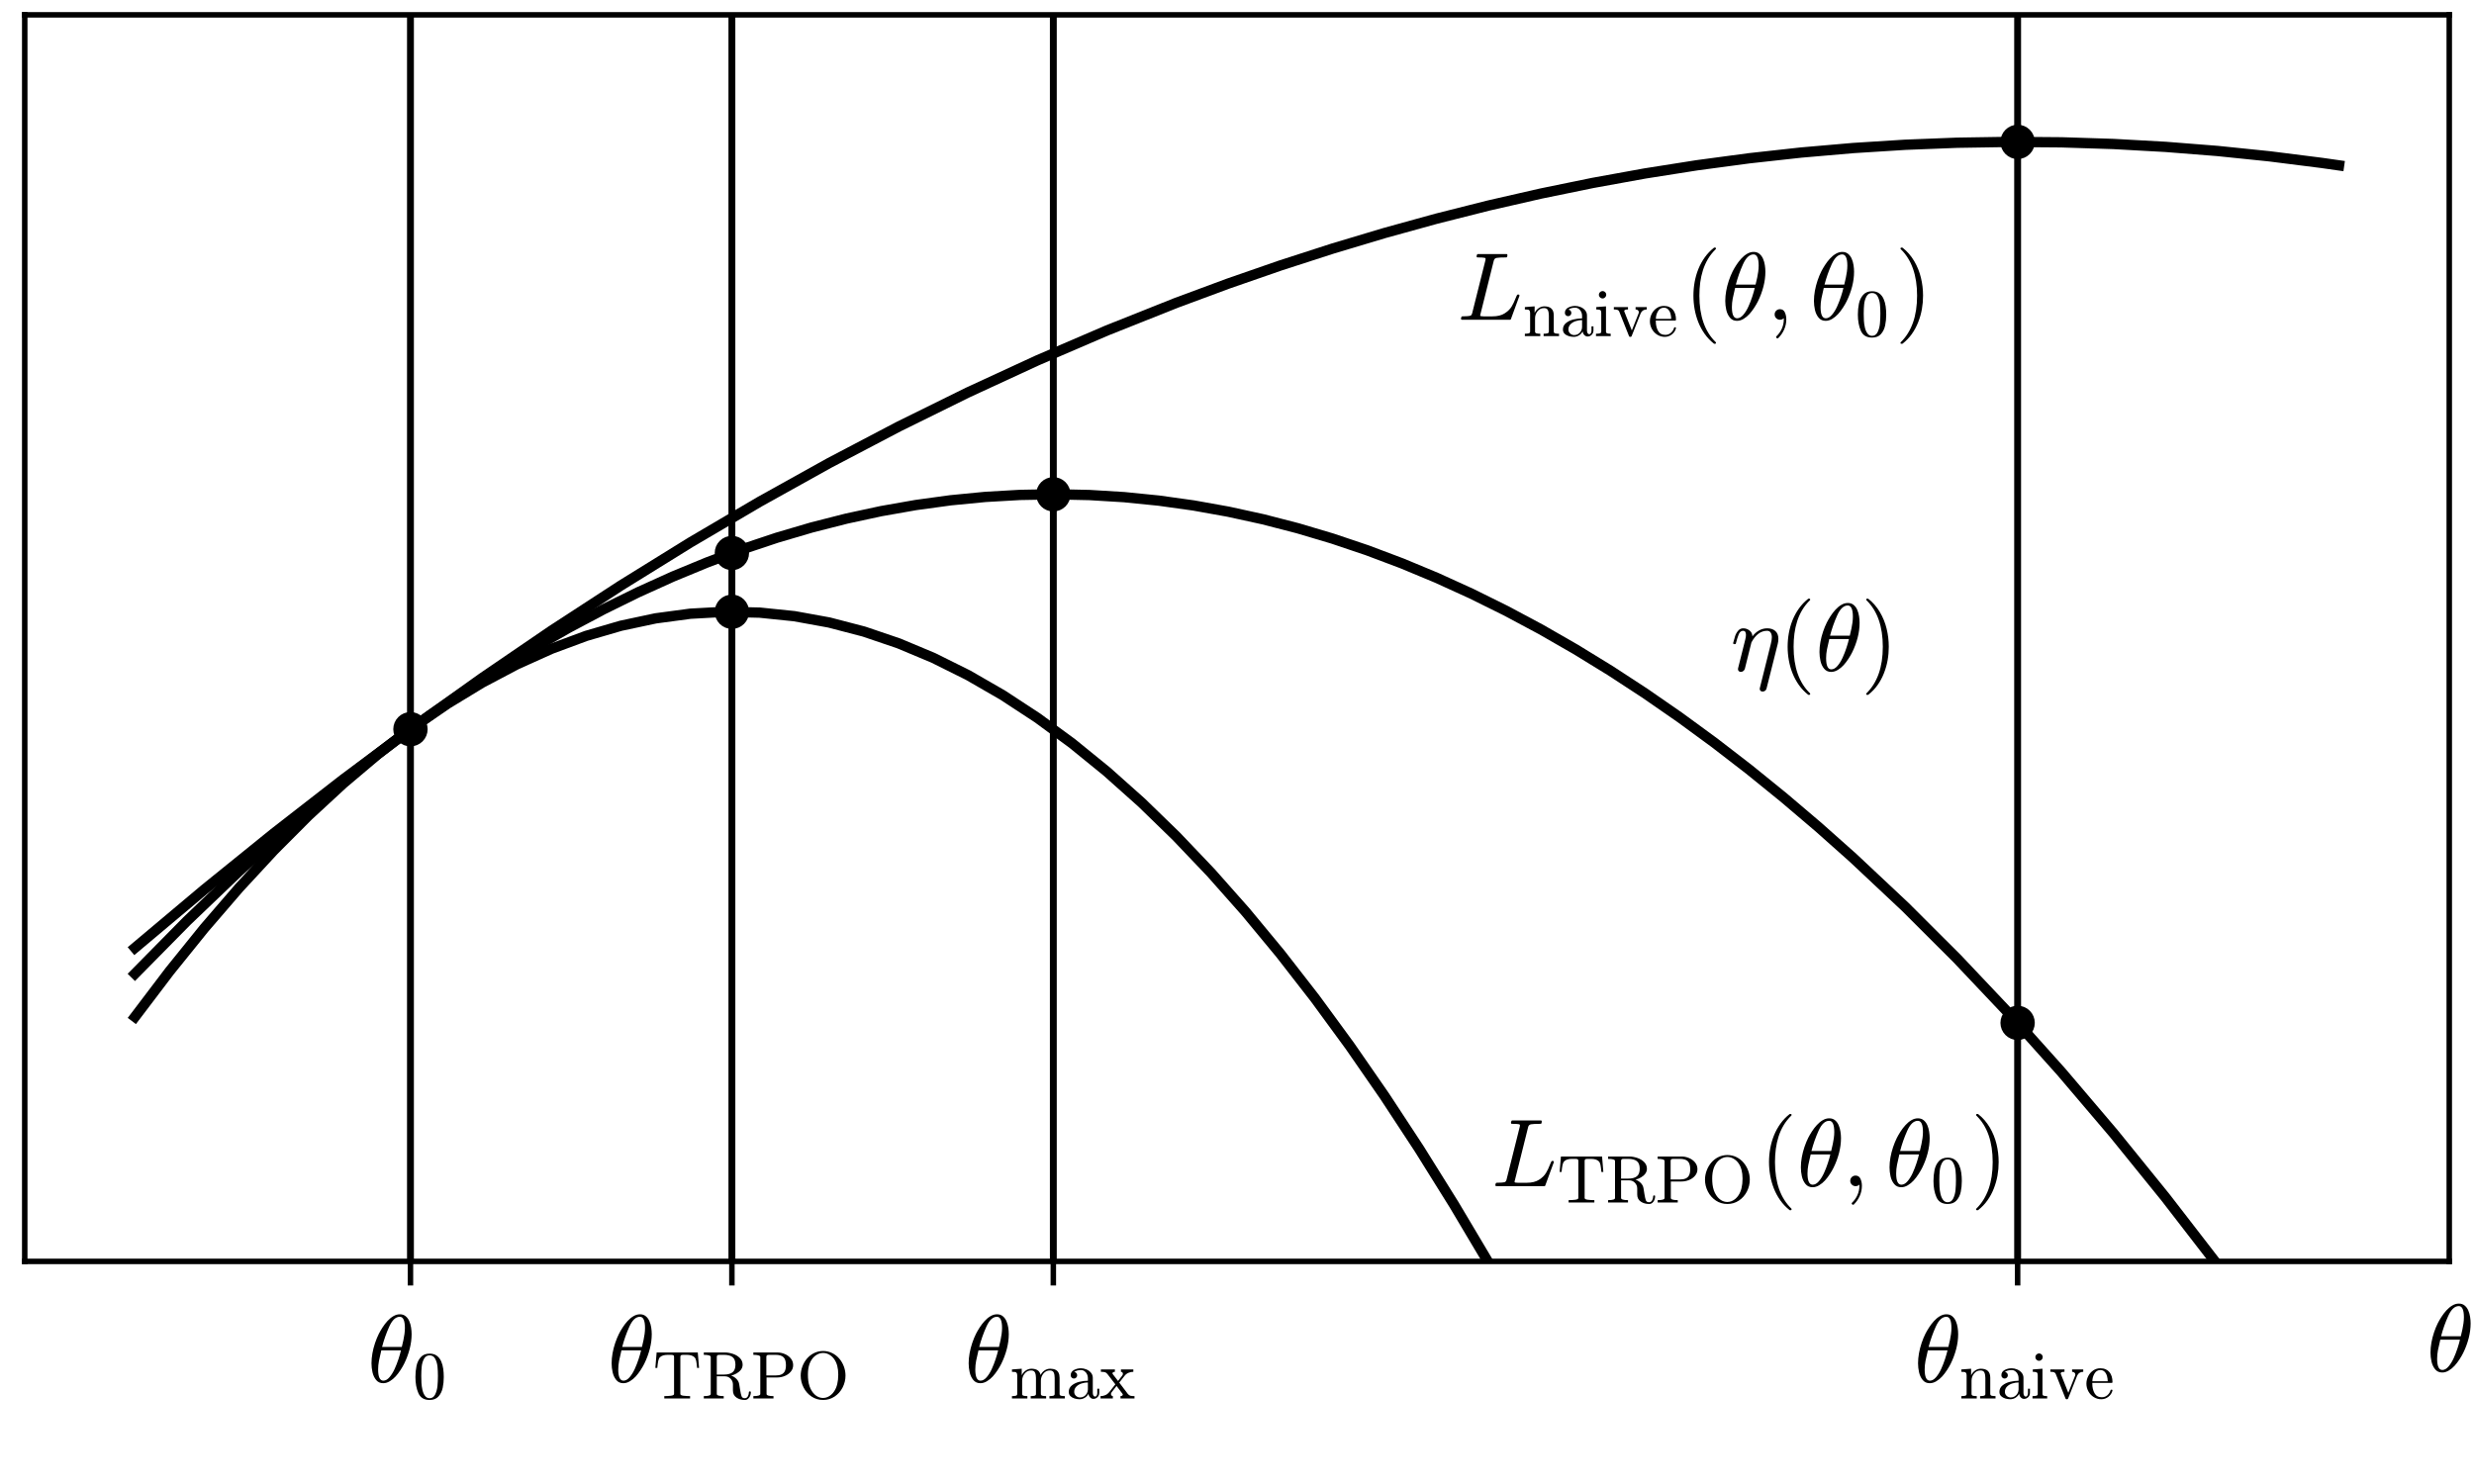
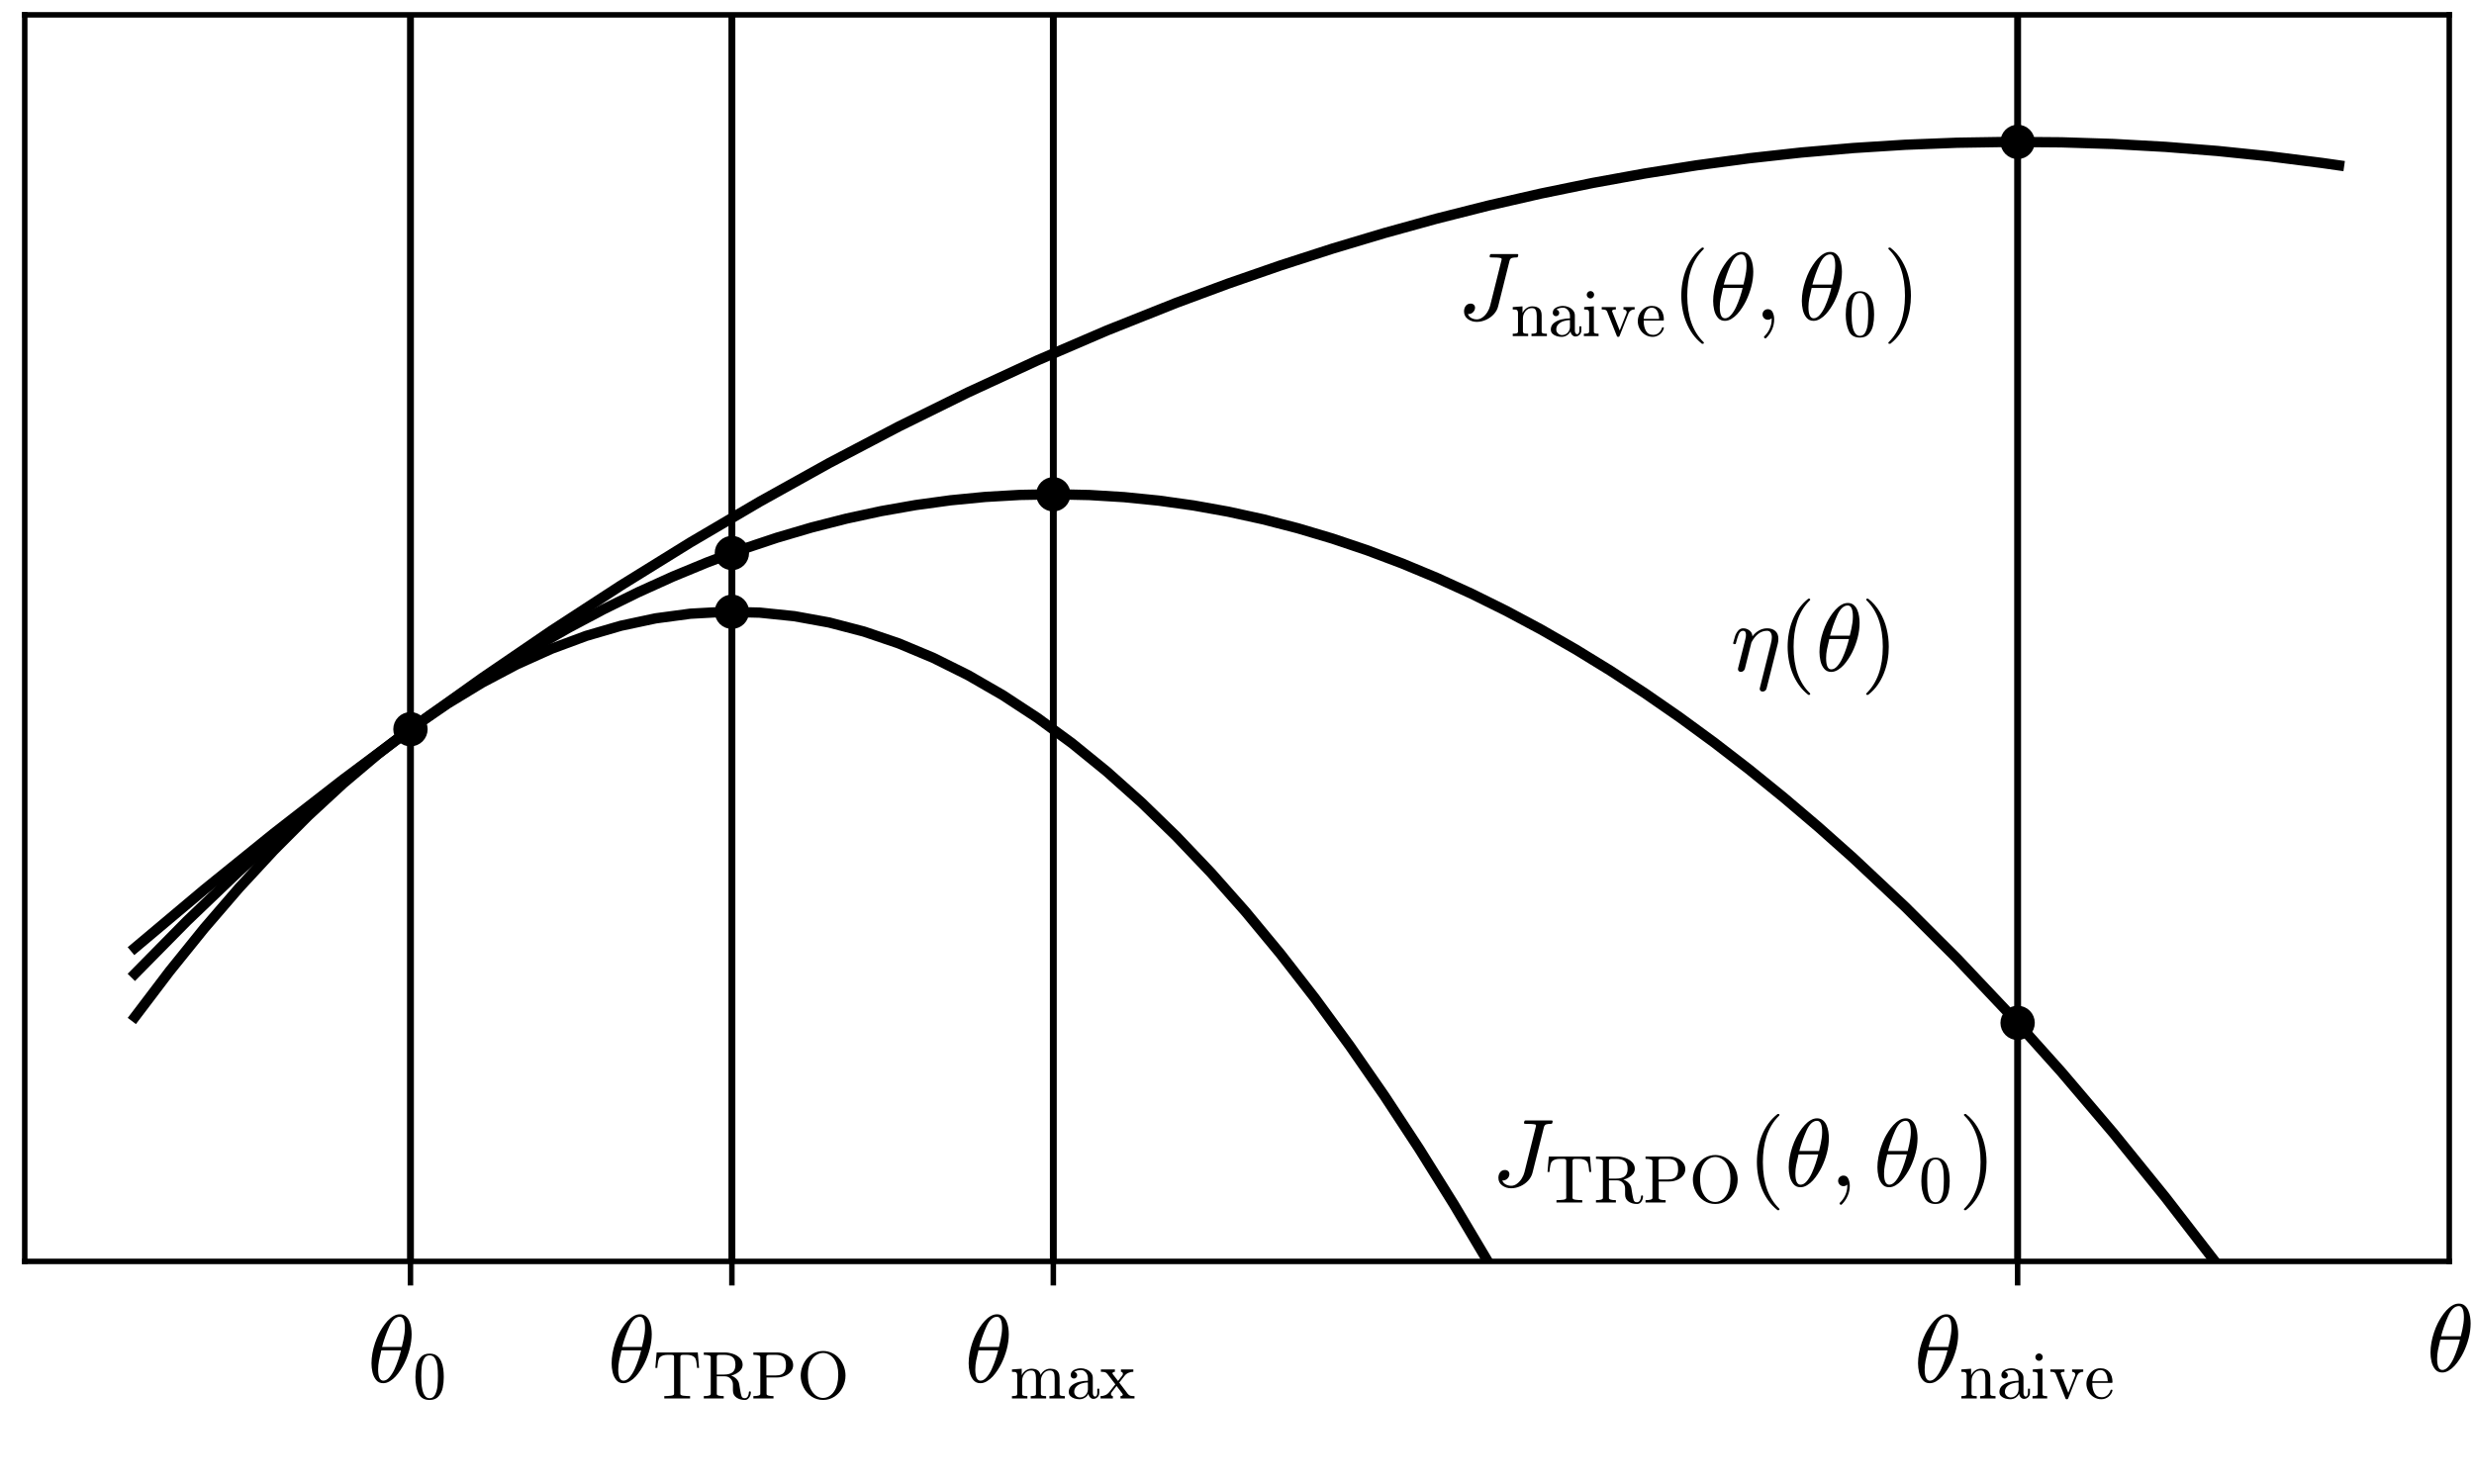
<svg xmlns="http://www.w3.org/2000/svg" xmlns:xlink="http://www.w3.org/1999/xlink" width="360pt" height="216pt" viewBox="0 0 360 216" version="1.1">
  <defs>
    <style type="text/css">*{stroke-linejoin: round; stroke-linecap: butt}</style>
  </defs>
  <g id="figure_1">
    <g id="patch_1">
      <path d="M 0 216  L 360 216  L 360 0  L 0 0  z " style="fill: #ffffff" />
    </g>
    <g id="axes_1">
      <g id="patch_2">
        <path d="M 3.6 183.6  L 356.4 183.6  L 356.4 2.16  L 3.6 2.16  z " style="fill: #ffffff" />
      </g>
      <g id="matplotlib.axis_1">
        <g id="xtick_1">
          <g id="line2d_1">
            <defs>
-               <path id="ma95a6d0747" d="M 0 0  L 0 3.5  " style="stroke: #000000; stroke-width: 0.8" />
+               <path id="m64b7ec91d0" d="M 0 0  L 0 3.5  " style="stroke: #000000; stroke-width: 0.8" />
            </defs>
            <g>
-               <use xlink:href="#ma95a6d0747" x="59.727" y="183.6" style="stroke: #000000; stroke-width: 0.8" />
+               <use xlink:href="#m64b7ec91d0" x="59.727" y="183.6" style="stroke: #000000; stroke-width: 0.8" />
            </g>
          </g>
          <g id="text_1">
            <g transform="translate(53.49727 201.2378) scale(0.14 -0.14)">
              <defs>
                <path id="Cmmi10-b5" d="M 1031 -72  Q 741 -72 566 140  Q 391 353 323 653  Q 256 953 256 1247  L 256 1253  Q 256 1572 317 1915  Q 378 2259 493 2601  Q 609 2944 744 3213  Q 838 3400 986 3631  Q 1134 3863 1317 4064  Q 1500 4266 1711 4389  Q 1922 4513 2138 4513  L 2144 4513  Q 2375 4513 2529 4384  Q 2684 4256 2770 4056  Q 2856 3856 2890 3628  Q 2925 3400 2925 3194  Q 2925 2709 2794 2204  Q 2663 1700 2431 1228  Q 2344 1050 2189 809  Q 2034 569 1861 378  Q 1688 188 1472 58  Q 1256 -72 1038 -72  L 1031 -72  z M 1044 97  Q 1256 97 1451 323  Q 1647 550 1794 873  Q 1941 1197 2052 1536  Q 2163 1875 2216 2113  L 909 2113  Q 809 1709 753 1417  Q 697 1125 697 844  Q 697 97 1044 97  z M 959 2338  L 2272 2338  Q 2341 2619 2381 2808  Q 2422 2997 2450 3206  Q 2478 3416 2478 3597  Q 2478 4347 2138 4347  Q 1731 4347 1436 3692  Q 1141 3038 959 2338  z " transform="scale(0.015625)" />
                <path id="Cmr10-30" d="M 1600 -141  Q 816 -141 533 504  Q 250 1150 250 2041  Q 250 2597 351 3087  Q 453 3578 754 3920  Q 1056 4263 1600 4263  Q 2022 4263 2290 4056  Q 2559 3850 2700 3523  Q 2841 3197 2892 2823  Q 2944 2450 2944 2041  Q 2944 1491 2842 1011  Q 2741 531 2444 195  Q 2147 -141 1600 -141  z M 1600 25  Q 1956 25 2131 390  Q 2306 756 2347 1200  Q 2388 1644 2388 2144  Q 2388 2625 2347 3031  Q 2306 3438 2132 3767  Q 1959 4097 1600 4097  Q 1238 4097 1063 3765  Q 888 3434 847 3029  Q 806 2625 806 2144  Q 806 1788 823 1472  Q 841 1156 916 820  Q 991 484 1158 254  Q 1325 25 1600 25  z " transform="scale(0.015625)" />
              </defs>
              <use xlink:href="#Cmmi10-b5" transform="translate(0 0.484375)" />
              <use xlink:href="#Cmr10-30" transform="translate(46.92383 -16.52188) scale(0.7)" />
            </g>
          </g>
        </g>
        <g id="xtick_2">
          <g id="line2d_2">
            <g>
-               <use xlink:href="#ma95a6d0747" x="153.273" y="183.6" style="stroke: #000000; stroke-width: 0.8" />
+               <use xlink:href="#m64b7ec91d0" x="153.273" y="183.6" style="stroke: #000000; stroke-width: 0.8" />
            </g>
          </g>
          <g id="text_2">
            <g transform="translate(140.3927 201.2378) scale(0.14 -0.14)">
              <defs>
                <path id="Cmr10-6d" d="M 191 0  L 191 225  Q 409 225 550 259  Q 691 294 691 428  L 691 2175  Q 691 2347 639 2423  Q 588 2500 491 2517  Q 394 2534 191 2534  L 191 2759  L 1119 2828  L 1119 2203  Q 1247 2478 1498 2653  Q 1750 2828 2047 2828  Q 2784 2828 2913 2228  Q 3041 2497 3287 2662  Q 3534 2828 3828 2828  Q 4119 2828 4317 2734  Q 4516 2641 4616 2448  Q 4716 2256 4716 1966  L 4716 428  Q 4716 294 4858 259  Q 5000 225 5216 225  L 5216 0  L 3750 0  L 3750 225  Q 3969 225 4109 259  Q 4250 294 4250 428  L 4250 1947  Q 4250 2269 4159 2466  Q 4069 2663 3788 2663  Q 3419 2663 3178 2366  Q 2938 2069 2938 1691  L 2938 428  Q 2938 294 3078 259  Q 3219 225 3438 225  L 3438 0  L 1972 0  L 1972 225  Q 2191 225 2331 259  Q 2472 294 2472 428  L 2472 1947  Q 2472 2259 2381 2461  Q 2291 2663 2009 2663  Q 1638 2663 1398 2366  Q 1159 2069 1159 1691  L 1159 428  Q 1159 294 1300 259  Q 1441 225 1656 225  L 1656 0  L 191 0  z " transform="scale(0.015625)" />
                <path id="Cmr10-61" d="M 256 628  Q 256 1009 556 1248  Q 856 1488 1276 1586  Q 1697 1684 2075 1684  L 2075 1947  Q 2075 2131 1994 2304  Q 1913 2478 1759 2589  Q 1606 2700 1422 2700  Q 997 2700 775 2509  Q 897 2509 976 2417  Q 1056 2325 1056 2203  Q 1056 2075 965 1984  Q 875 1894 750 1894  Q 622 1894 531 1984  Q 441 2075 441 2203  Q 441 2541 747 2705  Q 1053 2869 1422 2869  Q 1681 2869 1943 2758  Q 2206 2647 2373 2440  Q 2541 2234 2541 1959  L 2541 519  Q 2541 394 2594 289  Q 2647 184 2759 184  Q 2866 184 2917 290  Q 2969 397 2969 519  L 2969 928  L 3156 928  L 3156 519  Q 3156 375 3081 245  Q 3006 116 2879 39  Q 2753 -38 2606 -38  Q 2419 -38 2283 107  Q 2147 253 2131 453  Q 2013 213 1781 70  Q 1550 -72 1288 -72  Q 1044 -72 808 0  Q 572 72 414 226  Q 256 381 256 628  z M 775 628  Q 775 403 940 250  Q 1106 97 1331 97  Q 1538 97 1706 200  Q 1875 303 1975 481  Q 2075 659 2075 856  L 2075 1522  Q 1784 1522 1479 1426  Q 1175 1331 975 1128  Q 775 925 775 628  z " transform="scale(0.015625)" />
                <path id="Cmr10-78" d="M 78 0  L 78 225  Q 322 225 537 320  Q 753 416 903 603  L 1484 1344  L 728 2328  Q 616 2469 483 2501  Q 350 2534 109 2534  L 109 2759  L 1441 2759  L 1441 2534  Q 1356 2534 1282 2496  Q 1209 2459 1209 2388  Q 1209 2363 1228 2328  L 1741 1663  L 2125 2156  Q 2203 2250 2203 2344  Q 2203 2422 2151 2478  Q 2100 2534 2016 2534  L 2016 2759  L 3194 2759  L 3194 2534  Q 2947 2534 2730 2439  Q 2513 2344 2363 2156  L 1856 1509  L 2675 428  Q 2797 288 2928 256  Q 3059 225 3303 225  L 3303 0  L 1972 0  L 1972 225  Q 2050 225 2122 262  Q 2194 300 2194 372  Q 2194 400 2175 428  L 1600 1191  L 1141 603  Q 1069 522 1069 416  Q 1069 338 1122 281  Q 1175 225 1247 225  L 1247 0  L 78 0  z " transform="scale(0.015625)" />
              </defs>
              <use xlink:href="#Cmmi10-b5" transform="translate(0 0.484375)" />
              <use xlink:href="#Cmr10-6d" transform="translate(46.92383 -16.52188) scale(0.7)" />
              <use xlink:href="#Cmr10-61" transform="translate(105.2344 -16.52188) scale(0.7)" />
              <use xlink:href="#Cmr10-78" transform="translate(140.2344 -16.52188) scale(0.7)" />
            </g>
          </g>
        </g>
        <g id="xtick_3">
          <g id="line2d_3">
            <g>
-               <use xlink:href="#ma95a6d0747" x="293.591" y="183.6" style="stroke: #000000; stroke-width: 0.8" />
+               <use xlink:href="#m64b7ec91d0" x="293.591" y="183.6" style="stroke: #000000; stroke-width: 0.8" />
            </g>
          </g>
          <g id="text_3">
            <g transform="translate(278.5409 201.2378) scale(0.14 -0.14)">
              <defs>
                <path id="Cmr10-6e" d="M 191 0  L 191 225  Q 409 225 550 259  Q 691 294 691 428  L 691 2175  Q 691 2347 639 2423  Q 588 2500 491 2517  Q 394 2534 191 2534  L 191 2759  L 1119 2828  L 1119 2203  Q 1247 2478 1498 2653  Q 1750 2828 2047 2828  Q 2491 2828 2714 2615  Q 2938 2403 2938 1966  L 2938 428  Q 2938 294 3078 259  Q 3219 225 3438 225  L 3438 0  L 1972 0  L 1972 225  Q 2191 225 2331 259  Q 2472 294 2472 428  L 2472 1947  Q 2472 2259 2381 2461  Q 2291 2663 2009 2663  Q 1638 2663 1398 2366  Q 1159 2069 1159 1691  L 1159 428  Q 1159 294 1300 259  Q 1441 225 1656 225  L 1656 0  L 191 0  z " transform="scale(0.015625)" />
                <path id="Cmr10-69" d="M 197 0  L 197 225  Q 416 225 556 259  Q 697 294 697 428  L 697 2175  Q 697 2422 601 2478  Q 506 2534 225 2534  L 225 2759  L 1147 2828  L 1147 428  Q 1147 294 1269 259  Q 1391 225 1594 225  L 1594 0  L 197 0  z M 469 3928  Q 469 4069 575 4175  Q 681 4281 819 4281  Q 909 4281 993 4234  Q 1078 4188 1125 4103  Q 1172 4019 1172 3928  Q 1172 3791 1065 3684  Q 959 3578 819 3578  Q 681 3578 575 3684  Q 469 3791 469 3928  z " transform="scale(0.015625)" />
                <path id="Cmr10-76" d="M 1563 0  L 628 2350  Q 569 2469 445 2501  Q 322 2534 122 2534  L 122 2759  L 1466 2759  L 1466 2534  Q 1106 2534 1106 2381  Q 1106 2356 1113 2344  L 1831 538  L 2478 2169  Q 2497 2219 2497 2272  Q 2497 2394 2405 2464  Q 2313 2534 2188 2534  L 2188 2759  L 3250 2759  L 3250 2534  Q 3053 2534 2904 2443  Q 2756 2353 2675 2175  L 1813 0  Q 1788 -72 1709 -72  L 1663 -72  Q 1584 -72 1563 0  z " transform="scale(0.015625)" />
                <path id="Cmr10-65" d="M 1594 -72  Q 1203 -72 876 133  Q 550 338 364 680  Q 178 1022 178 1403  Q 178 1778 348 2115  Q 519 2453 823 2661  Q 1128 2869 1503 2869  Q 1797 2869 2014 2770  Q 2231 2672 2372 2497  Q 2513 2322 2584 2084  Q 2656 1847 2656 1563  Q 2656 1478 2591 1478  L 738 1478  L 738 1409  Q 738 878 952 497  Q 1166 116 1650 116  Q 1847 116 2014 203  Q 2181 291 2304 447  Q 2428 603 2472 781  Q 2478 803 2495 820  Q 2513 838 2534 838  L 2591 838  Q 2656 838 2656 756  Q 2566 394 2266 161  Q 1966 -72 1594 -72  z M 744 1638  L 2203 1638  Q 2203 1878 2136 2125  Q 2069 2372 1912 2536  Q 1756 2700 1503 2700  Q 1141 2700 942 2361  Q 744 2022 744 1638  z " transform="scale(0.015625)" />
              </defs>
              <use xlink:href="#Cmmi10-b5" transform="translate(0 0.484375)" />
              <use xlink:href="#Cmr10-6e" transform="translate(46.92383 -16.52188) scale(0.7)" />
              <use xlink:href="#Cmr10-61" transform="translate(85.78613 -16.52188) scale(0.7)" />
              <use xlink:href="#Cmr10-69" transform="translate(120.7861 -16.52188) scale(0.7)" />
              <use xlink:href="#Cmr10-76" transform="translate(140.166 -16.52188) scale(0.7)" />
              <use xlink:href="#Cmr10-65" transform="translate(177.0459 -16.52188) scale(0.7)" />
            </g>
          </g>
        </g>
        <g id="xtick_4">
          <g id="line2d_4">
            <g>
-               <use xlink:href="#ma95a6d0747" x="106.5" y="183.6" style="stroke: #000000; stroke-width: 0.8" />
+               <use xlink:href="#m64b7ec91d0" x="106.5" y="183.6" style="stroke: #000000; stroke-width: 0.8" />
            </g>
          </g>
          <g id="text_4">
            <g transform="translate(88.44 201.2378) scale(0.14 -0.14)">
              <defs>
                <path id="Cmr10-54" d="M 1081 0  L 1081 225  Q 1403 225 1706 261  Q 2009 297 2009 428  L 2009 3944  Q 2009 4081 1932 4114  Q 1856 4147 1684 4147  L 1416 4147  Q 888 4147 666 3916  Q 550 3800 500 3545  Q 450 3291 416 2906  L 231 2906  L 353 4372  L 4263 4372  L 4384 2906  L 4197 2906  Q 4159 3319 4114 3561  Q 4069 3803 3950 3916  Q 3725 4147 3200 4147  L 2931 4147  Q 2816 4147 2752 4137  Q 2688 4128 2647 4083  Q 2606 4038 2606 3944  L 2606 428  Q 2606 297 2909 261  Q 3213 225 3531 225  L 3531 0  L 1081 0  z " transform="scale(0.015625)" />
                <path id="Cmr10-52" d="M 213 0  L 213 225  Q 872 225 872 428  L 872 3944  Q 872 4147 213 4147  L 213 4372  L 2222 4372  Q 2581 4372 2976 4242  Q 3372 4113 3637 3847  Q 3903 3581 3903 3213  Q 3903 2944 3742 2733  Q 3581 2522 3329 2380  Q 3078 2238 2816 2175  Q 3103 2075 3318 1856  Q 3534 1638 3578 1356  L 3669 788  Q 3731 403 3800 214  Q 3869 25 4103 25  Q 4303 25 4401 211  Q 4500 397 4500 616  Q 4500 638 4520 655  Q 4541 672 4563 672  L 4622 672  Q 4684 672 4684 588  Q 4684 413 4615 245  Q 4547 78 4417 -31  Q 4288 -141 4109 -141  Q 3647 -141 3314 89  Q 2981 319 2981 763  L 2981 1331  Q 2981 1650 2759 1878  Q 2538 2106 2216 2106  L 1447 2106  L 1447 428  Q 1447 225 2106 225  L 2106 0  L 213 0  z M 1447 2272  L 2131 2272  Q 2663 2272 2941 2486  Q 3219 2700 3219 3213  Q 3219 3722 2944 3934  Q 2669 4147 2131 4147  L 1772 4147  Q 1656 4147 1592 4137  Q 1528 4128 1487 4083  Q 1447 4038 1447 3944  L 1447 2272  z " transform="scale(0.015625)" />
                <path id="Cmr10-50" d="M 213 0  L 213 225  Q 872 225 872 428  L 872 3944  Q 872 4147 213 4147  L 213 4372  L 2491 4372  Q 2841 4372 3191 4228  Q 3541 4084 3767 3809  Q 3994 3534 3994 3169  Q 3994 2813 3766 2544  Q 3538 2275 3191 2136  Q 2844 1997 2491 1997  L 1466 1997  L 1466 428  Q 1466 225 2125 225  L 2125 0  L 213 0  z M 1447 2188  L 2316 2188  Q 2669 2188 2887 2289  Q 3106 2391 3207 2605  Q 3309 2819 3309 3169  Q 3309 3691 3079 3919  Q 2850 4147 2316 4147  L 1772 4147  Q 1656 4147 1592 4137  Q 1528 4128 1487 4083  Q 1447 4038 1447 3944  L 1447 2188  z " transform="scale(0.015625)" />
                <path id="Cmr10-4f" d="M 2491 -141  Q 1881 -141 1395 182  Q 909 506 634 1042  Q 359 1578 359 2169  Q 359 2606 517 3034  Q 675 3463 958 3794  Q 1241 4125 1637 4319  Q 2034 4513 2491 4513  Q 2944 4513 3342 4317  Q 3741 4122 4025 3787  Q 4309 3453 4462 3037  Q 4616 2622 4616 2169  Q 4616 1578 4341 1042  Q 4066 506 3578 182  Q 3091 -141 2491 -141  z M 1428 691  Q 1616 397 1891 223  Q 2166 50 2491 50  Q 2700 50 2901 134  Q 3103 219 3267 366  Q 3431 513 3547 691  Q 3928 1266 3928 2272  Q 3928 3194 3547 3731  Q 3359 4000 3079 4162  Q 2800 4325 2491 4325  Q 2178 4325 1897 4162  Q 1616 4000 1428 3731  Q 1278 3522 1195 3286  Q 1113 3050 1078 2797  Q 1044 2544 1044 2272  Q 1044 1981 1076 1704  Q 1109 1428 1198 1162  Q 1288 897 1428 691  z " transform="scale(0.015625)" />
              </defs>
              <use xlink:href="#Cmmi10-b5" transform="translate(0 0.484375)" />
              <use xlink:href="#Cmr10-54" transform="translate(46.92383 -16.52188) scale(0.7)" />
              <use xlink:href="#Cmr10-52" transform="translate(97.47559 -16.52188) scale(0.7)" />
              <use xlink:href="#Cmr10-50" transform="translate(148.9844 -16.52188) scale(0.7)" />
              <use xlink:href="#Cmr10-4f" transform="translate(196.5967 -16.52188) scale(0.7)" />
            </g>
          </g>
        </g>
        <g id="text_5">
          <g transform="translate(353.11 199.681) scale(0.14 -0.14)">
            <use xlink:href="#Cmmi10-b5" transform="translate(0 0.484375)" />
          </g>
        </g>
      </g>
      <g id="matplotlib.axis_2" />
      <g id="line2d_5">
-         <path d="M 19.636 141.729  L 27.213 134.041  L 34.789 126.801  L 42.365 120.01  L 47.416 115.732  L 52.467 111.653  L 57.518 107.774  L 62.568 104.094  L 67.619 100.613  L 72.67 97.332  L 77.721 94.25  L 82.772 91.367  L 87.822 88.684  L 92.873 86.2  L 97.924 83.915  L 102.975 81.83  L 108.026 79.945  L 113.077 78.258  L 118.127 76.771  L 123.178 75.484  L 128.229 74.395  L 133.28 73.507  L 138.331 72.817  L 143.382 72.327  L 148.432 72.036  L 153.483 71.945  L 158.534 72.053  L 163.585 72.36  L 168.636 72.867  L 173.686 73.573  L 178.737 74.478  L 183.788 75.583  L 188.839 76.888  L 193.89 78.391  L 198.941 80.094  L 203.991 81.996  L 209.042 84.098  L 214.093 86.399  L 219.144 88.9  L 224.195 91.6  L 229.246 94.499  L 234.296 97.597  L 239.347 100.895  L 244.398 104.393  L 249.449 108.089  L 254.5 111.985  L 259.55 116.081  L 264.601 120.376  L 269.652 124.87  L 277.228 131.985  L 284.805 139.549  L 292.381 147.561  L 299.957 156.022  L 307.533 164.931  L 315.11 174.289  L 322.686 184.096  L 330.262 194.351  L 337.838 205.055  L 340.364 208.722  L 340.364 208.722  " clip-path="url(#paa3d4fa6dd)" style="fill: none; stroke: #000000; stroke-width: 1.5; stroke-linecap: square" />
+         <path d="M 19.636 141.729  L 27.213 134.041  L 34.789 126.801  L 42.365 120.01  L 47.416 115.732  L 52.467 111.653  L 57.518 107.774  L 62.568 104.094  L 67.619 100.613  L 72.67 97.332  L 77.721 94.25  L 82.772 91.367  L 87.822 88.684  L 92.873 86.2  L 97.924 83.915  L 102.975 81.83  L 108.026 79.945  L 113.077 78.258  L 118.127 76.771  L 123.178 75.484  L 128.229 74.395  L 133.28 73.507  L 138.331 72.817  L 143.382 72.327  L 148.432 72.036  L 153.483 71.945  L 158.534 72.053  L 163.585 72.36  L 168.636 72.867  L 173.686 73.573  L 178.737 74.478  L 183.788 75.583  L 188.839 76.888  L 193.89 78.391  L 198.941 80.094  L 203.991 81.996  L 209.042 84.098  L 214.093 86.399  L 219.144 88.9  L 224.195 91.6  L 229.246 94.499  L 234.296 97.597  L 239.347 100.895  L 244.398 104.393  L 249.449 108.089  L 254.5 111.985  L 259.55 116.081  L 264.601 120.376  L 269.652 124.87  L 277.228 131.985  L 284.805 139.549  L 292.381 147.561  L 299.957 156.022  L 307.533 164.931  L 315.11 174.289  L 322.686 184.096  L 330.262 194.351  L 337.838 205.055  L 340.364 208.722  L 340.364 208.722  " clip-path="url(#p08967fd942)" style="fill: none; stroke: #000000; stroke-width: 1.5; stroke-linecap: square" />
      </g>
      <g id="line2d_6">
-         <path d="M 19.636 137.961  L 29.738 129.469  L 39.84 121.297  L 49.941 113.443  L 60.043 105.908  L 70.145 98.693  L 80.246 91.796  L 90.348 85.219  L 100.45 78.96  L 110.551 73.02  L 120.653 67.4  L 130.754 62.098  L 140.856 57.115  L 150.958 52.452  L 161.059 48.107  L 171.161 44.081  L 178.737 41.272  L 186.314 38.641  L 193.89 36.19  L 201.466 33.918  L 209.042 31.826  L 216.618 29.914  L 224.195 28.18  L 231.771 26.626  L 239.347 25.252  L 246.923 24.057  L 254.5 23.041  L 262.076 22.205  L 269.652 21.549  L 277.228 21.071  L 284.805 20.774  L 292.381 20.655  L 299.957 20.716  L 307.533 20.957  L 315.11 21.377  L 322.686 21.976  L 330.262 22.755  L 337.838 23.713  L 340.364 24.072  L 340.364 24.072  " clip-path="url(#paa3d4fa6dd)" style="fill: none; stroke: #000000; stroke-width: 1.5; stroke-linecap: square" />
+         <path d="M 19.636 137.961  L 29.738 129.469  L 39.84 121.297  L 49.941 113.443  L 60.043 105.908  L 70.145 98.693  L 80.246 91.796  L 90.348 85.219  L 100.45 78.96  L 110.551 73.02  L 120.653 67.4  L 130.754 62.098  L 140.856 57.115  L 150.958 52.452  L 161.059 48.107  L 171.161 44.081  L 178.737 41.272  L 186.314 38.641  L 193.89 36.19  L 201.466 33.918  L 209.042 31.826  L 216.618 29.914  L 224.195 28.18  L 231.771 26.626  L 239.347 25.252  L 246.923 24.057  L 254.5 23.041  L 262.076 22.205  L 269.652 21.549  L 277.228 21.071  L 284.805 20.774  L 292.381 20.655  L 299.957 20.716  L 307.533 20.957  L 315.11 21.377  L 322.686 21.976  L 330.262 22.755  L 337.838 23.713  L 340.364 24.072  L 340.364 24.072  " clip-path="url(#p08967fd942)" style="fill: none; stroke: #000000; stroke-width: 1.5; stroke-linecap: square" />
      </g>
      <g id="line2d_7">
-         <path d="M 19.636 148.01  L 24.687 141.352  L 29.738 135.092  L 34.789 129.231  L 39.84 123.77  L 44.89 118.706  L 49.941 114.042  L 54.992 109.776  L 60.043 105.909  L 65.094 102.441  L 70.145 99.371  L 75.195 96.701  L 80.246 94.429  L 85.297 92.555  L 90.348 91.081  L 95.399 90.005  L 100.45 89.328  L 105.5 89.05  L 110.551 89.17  L 115.602 89.689  L 120.653 90.607  L 125.704 91.924  L 130.754 93.639  L 135.805 95.754  L 140.856 98.266  L 145.907 101.178  L 150.958 104.489  L 156.009 108.198  L 161.059 112.306  L 166.11 116.812  L 171.161 121.718  L 176.212 127.022  L 181.263 132.725  L 186.314 138.826  L 191.364 145.327  L 196.415 152.226  L 201.466 159.524  L 206.517 167.22  L 211.568 175.316  L 216.618 183.81  L 221.669 192.702  L 226.72 201.994  L 231.771 211.684  L 234.455 217  L 234.455 217  " clip-path="url(#paa3d4fa6dd)" style="fill: none; stroke: #000000; stroke-width: 1.5; stroke-linecap: square" />
+         <path d="M 19.636 148.01  L 24.687 141.352  L 29.738 135.092  L 34.789 129.231  L 39.84 123.77  L 44.89 118.706  L 49.941 114.042  L 54.992 109.776  L 60.043 105.909  L 65.094 102.441  L 70.145 99.371  L 75.195 96.701  L 80.246 94.429  L 85.297 92.555  L 90.348 91.081  L 95.399 90.005  L 100.45 89.328  L 105.5 89.05  L 110.551 89.17  L 115.602 89.689  L 120.653 90.607  L 125.704 91.924  L 130.754 93.639  L 135.805 95.754  L 140.856 98.266  L 145.907 101.178  L 150.958 104.489  L 156.009 108.198  L 161.059 112.306  L 166.11 116.812  L 171.161 121.718  L 176.212 127.022  L 181.263 132.725  L 186.314 138.826  L 191.364 145.327  L 196.415 152.226  L 201.466 159.524  L 206.517 167.22  L 211.568 175.316  L 216.618 183.81  L 221.669 192.702  L 226.72 201.994  L 231.771 211.684  L 234.455 217  L 234.455 217  " clip-path="url(#p08967fd942)" style="fill: none; stroke: #000000; stroke-width: 1.5; stroke-linecap: square" />
      </g>
      <g id="line2d_8">
        <defs>
-           <path id="m81c67c31df" d="M 0 2  C 0.53 2 1.039 1.789 1.414 1.414  C 1.789 1.039 2 0.53 2 0  C 2 -0.53 1.789 -1.039 1.414 -1.414  C 1.039 -1.789 0.53 -2 0 -2  C -0.53 -2 -1.039 -1.789 -1.414 -1.414  C -1.789 -1.039 -2 -0.53 -2 0  C -2 0.53 -1.789 1.039 -1.414 1.414  C -1.039 1.789 -0.53 2 0 2  z " style="stroke: #000000" />
+           <path id="mb6a88b4c08" d="M 0 2  C 0.53 2 1.039 1.789 1.414 1.414  C 1.789 1.039 2 0.53 2 0  C 2 -0.53 1.789 -1.039 1.414 -1.414  C 1.039 -1.789 0.53 -2 0 -2  C -0.53 -2 -1.039 -1.789 -1.414 -1.414  C -1.789 -1.039 -2 -0.53 -2 0  C -2 0.53 -1.789 1.039 -1.414 1.414  C -1.039 1.789 -0.53 2 0 2  z " style="stroke: #000000" />
        </defs>
-         <g clip-path="url(#paa3d4fa6dd)">
-           <use xlink:href="#m81c67c31df" x="59.727" y="106.139" style="stroke: #000000" />
-           <use xlink:href="#m81c67c31df" x="153.273" y="71.945" style="stroke: #000000" />
-           <use xlink:href="#m81c67c31df" x="293.591" y="20.653" style="stroke: #000000" />
-           <use xlink:href="#m81c67c31df" x="293.591" y="148.882" style="stroke: #000000" />
-           <use xlink:href="#m81c67c31df" x="106.5" y="89.042" style="stroke: #000000" />
-           <use xlink:href="#m81c67c31df" x="106.5" y="80.493" style="stroke: #000000" />
+         <g clip-path="url(#p08967fd942)">
+           <use xlink:href="#mb6a88b4c08" x="59.727" y="106.139" style="stroke: #000000" />
+           <use xlink:href="#mb6a88b4c08" x="153.273" y="71.945" style="stroke: #000000" />
+           <use xlink:href="#mb6a88b4c08" x="293.591" y="20.653" style="stroke: #000000" />
+           <use xlink:href="#mb6a88b4c08" x="293.591" y="148.882" style="stroke: #000000" />
+           <use xlink:href="#mb6a88b4c08" x="106.5" y="89.042" style="stroke: #000000" />
+           <use xlink:href="#mb6a88b4c08" x="106.5" y="80.493" style="stroke: #000000" />
        </g>
      </g>
      <g id="line2d_9">
-         <path d="M 59.727 183.6  L 59.727 2.16  " clip-path="url(#paa3d4fa6dd)" style="fill: none; stroke: #000000; stroke-linecap: square" />
+         <path d="M 59.727 183.6  L 59.727 2.16  " clip-path="url(#p08967fd942)" style="fill: none; stroke: #000000; stroke-linecap: square" />
      </g>
      <g id="line2d_10">
-         <path d="M 153.273 183.6  L 153.273 2.16  " clip-path="url(#paa3d4fa6dd)" style="fill: none; stroke: #000000; stroke-linecap: square" />
+         <path d="M 153.273 183.6  L 153.273 2.16  " clip-path="url(#p08967fd942)" style="fill: none; stroke: #000000; stroke-linecap: square" />
      </g>
      <g id="line2d_11">
-         <path d="M 293.591 183.6  L 293.591 2.16  " clip-path="url(#paa3d4fa6dd)" style="fill: none; stroke: #000000; stroke-linecap: square" />
+         <path d="M 293.591 183.6  L 293.591 2.16  " clip-path="url(#p08967fd942)" style="fill: none; stroke: #000000; stroke-linecap: square" />
      </g>
      <g id="line2d_12">
-         <path d="M 106.5 183.6  L 106.5 2.16  " clip-path="url(#paa3d4fa6dd)" style="fill: none; stroke: #000000; stroke-linecap: square" />
+         <path d="M 106.5 183.6  L 106.5 2.16  " clip-path="url(#p08967fd942)" style="fill: none; stroke: #000000; stroke-linecap: square" />
      </g>
      <g id="patch_3">
        <path d="M 3.6 183.6  L 3.6 2.16  " style="fill: none; stroke: #000000; stroke-width: 0.8; stroke-linejoin: miter; stroke-linecap: square" />
      </g>
      <g id="patch_4">
        <path d="M 356.4 183.6  L 356.4 2.16  " style="fill: none; stroke: #000000; stroke-width: 0.8; stroke-linejoin: miter; stroke-linecap: square" />
      </g>
      <g id="patch_5">
        <path d="M 3.6 183.6  L 356.4 183.6  " style="fill: none; stroke: #000000; stroke-width: 0.8; stroke-linejoin: miter; stroke-linecap: square" />
      </g>
      <g id="patch_6">
        <path d="M 3.6 2.16  L 356.4 2.16  " style="fill: none; stroke: #000000; stroke-width: 0.8; stroke-linejoin: miter; stroke-linecap: square" />
      </g>
      <g id="text_6">
        <g transform="translate(251.8182 97.63908) scale(0.14 -0.14)">
          <defs>
            <path id="Cmmi10-b4" d="M 684 -72  Q 606 -72 550 -22  Q 494 28 494 109  Q 494 147 500 166  L 978 2075  Q 1025 2253 1025 2388  Q 1025 2663 838 2663  Q 638 2663 541 2423  Q 444 2184 353 1819  Q 353 1800 334 1789  Q 316 1778 300 1778  L 225 1778  Q 203 1778 187 1801  Q 172 1825 172 1844  Q 241 2122 305 2315  Q 369 2509 505 2668  Q 641 2828 844 2828  Q 1081 2828 1267 2678  Q 1453 2528 1453 2291  Q 1641 2541 1894 2684  Q 2147 2828 2444 2828  Q 2778 2828 2979 2648  Q 3181 2469 3181 2138  Q 3181 1947 3138 1784  L 2394 -1178  Q 2375 -1269 2300 -1325  Q 2225 -1381 2131 -1381  Q 2053 -1381 1997 -1332  Q 1941 -1284 1941 -1203  Q 1941 -1166 1947 -1153  L 2681 1797  Q 2747 2059 2747 2234  Q 2747 2413 2672 2538  Q 2597 2663 2431 2663  Q 1803 2663 1388 1888  L 953 141  Q 931 53 854 -9  Q 778 -72 684 -72  z " transform="scale(0.015625)" />
            <path id="Cmr10-28" d="M 1984 -1588  Q 1628 -1306 1370 -942  Q 1113 -578 948 -165  Q 784 247 703 697  Q 622 1147 622 1600  Q 622 2059 703 2509  Q 784 2959 951 3375  Q 1119 3791 1378 4153  Q 1638 4516 1984 4788  Q 1984 4800 2016 4800  L 2075 4800  Q 2094 4800 2109 4783  Q 2125 4766 2125 4744  Q 2125 4716 2113 4703  Q 1800 4397 1592 4047  Q 1384 3697 1257 3301  Q 1131 2906 1075 2482  Q 1019 2059 1019 1600  Q 1019 -434 2106 -1491  Q 2125 -1509 2125 -1544  Q 2125 -1559 2108 -1579  Q 2091 -1600 2075 -1600  L 2016 -1600  Q 1984 -1600 1984 -1588  z " transform="scale(0.015625)" />
            <path id="Cmr10-29" d="M 416 -1600  Q 359 -1600 359 -1544  Q 359 -1516 372 -1503  Q 1466 -434 1466 1600  Q 1466 3634 384 4691  Q 359 4706 359 4744  Q 359 4766 376 4783  Q 394 4800 416 4800  L 475 4800  Q 494 4800 506 4788  Q 966 4425 1272 3906  Q 1578 3388 1720 2800  Q 1863 2213 1863 1600  Q 1863 1147 1786 708  Q 1709 269 1542 -157  Q 1375 -584 1119 -945  Q 863 -1306 506 -1588  Q 494 -1600 475 -1600  L 416 -1600  z " transform="scale(0.015625)" />
          </defs>
          <use xlink:href="#Cmmi10-b4" />
          <use xlink:href="#Cmr10-28" transform="translate(49.60938 0)" />
          <use xlink:href="#Cmmi10-b5" transform="translate(88.42773 0)" />
          <use xlink:href="#Cmr10-29" transform="translate(135.3516 0)" />
        </g>
      </g>
      <g id="text_7">
        <g transform="translate(212.0727 46.53966) scale(0.14 -0.14)">
          <defs>
-             <path id="Cmmi10-4c" d="M 300 0  Q 238 0 238 84  Q 241 100 250 139  Q 259 178 276 201  Q 294 225 319 225  Q 709 225 863 269  Q 947 297 984 441  L 1863 3956  Q 1875 4019 1875 4044  Q 1875 4113 1797 4122  Q 1678 4147 1338 4147  Q 1275 4147 1275 4231  Q 1297 4313 1309 4342  Q 1322 4372 1381 4372  L 3272 4372  Q 3328 4372 3328 4288  Q 3319 4222 3306 4184  Q 3294 4147 3244 4147  Q 2772 4147 2613 4116  Q 2456 4088 2419 3928  L 1544 416  Q 1516 338 1516 275  Q 1516 225 1734 225  L 2328 225  Q 2831 225 3143 425  Q 3456 625 3606 876  Q 3756 1128 3857 1398  Q 3959 1669 4006 1678  L 4063 1678  Q 4128 1678 4128 1594  L 3559 44  Q 3550 0 3500 0  L 300 0  z " transform="scale(0.015625)" />
+             <path id="Cmmi10-4a" d="M 697 384  Q 759 206 928 115  Q 1097 25 1294 25  Q 1494 25 1680 164  Q 1866 303 1995 512  Q 2125 722 2175 928  L 2931 3956  Q 2938 3981 2939 3993  Q 2941 4006 2944 4019  Q 2944 4088 2894 4103  Q 2725 4147 2209 4147  Q 2144 4147 2144 4231  Q 2156 4281 2164 4309  Q 2172 4338 2192 4355  Q 2213 4372 2253 4372  L 3988 4372  Q 4050 4372 4050 4288  Q 4025 4147 3969 4147  Q 3744 4147 3628 4112  Q 3513 4078 3469 3928  L 2713 903  Q 2641 606 2420 367  Q 2200 128 1897 -6  Q 1594 -141 1288 -141  Q 950 -141 695 46  Q 441 234 441 556  Q 441 769 556 922  Q 672 1075 884 1075  Q 1006 1075 1089 1000  Q 1172 925 1172 806  Q 1172 634 1044 506  Q 916 378 744 378  Q 709 378 697 384  z " transform="scale(0.015625)" />
            <path id="Cmmi10-3b" d="M 634 -1153  Q 634 -1125 659 -1100  Q 891 -878 1019 -587  Q 1147 -297 1147 25  L 1147 103  Q 1044 0 891 0  Q 744 0 641 103  Q 538 206 538 353  Q 538 503 641 603  Q 744 703 891 703  Q 1119 703 1216 492  Q 1313 281 1313 25  Q 1313 -331 1170 -651  Q 1028 -972 769 -1228  Q 744 -1241 728 -1241  Q 697 -1241 665 -1212  Q 634 -1184 634 -1153  z " transform="scale(0.015625)" />
          </defs>
-           <use xlink:href="#Cmmi10-4c" />
-           <use xlink:href="#Cmr10-6e" transform="translate(68.01758 -17.00625) scale(0.7)" />
-           <use xlink:href="#Cmr10-61" transform="translate(106.8799 -17.00625) scale(0.7)" />
-           <use xlink:href="#Cmr10-69" transform="translate(141.8799 -17.00625) scale(0.7)" />
-           <use xlink:href="#Cmr10-76" transform="translate(161.2598 -17.00625) scale(0.7)" />
-           <use xlink:href="#Cmr10-65" transform="translate(198.1396 -17.00625) scale(0.7)" />
-           <use xlink:href="#Cmr10-28" transform="translate(235.5863 0)" />
-           <use xlink:href="#Cmmi10-b5" transform="translate(274.4047 0)" />
-           <use xlink:href="#Cmmi10-3b" transform="translate(321.3285 0)" />
-           <use xlink:href="#Cmmi10-b5" transform="translate(366.5727 0)" />
-           <use xlink:href="#Cmr10-30" transform="translate(413.4965 -17.00625) scale(0.7)" />
-           <use xlink:href="#Cmr10-29" transform="translate(454.8738 0)" />
+           <use xlink:href="#Cmmi10-4a" />
+           <use xlink:href="#Cmr10-6e" transform="translate(55.41992 -17.00625) scale(0.7)" />
+           <use xlink:href="#Cmr10-61" transform="translate(94.28223 -17.00625) scale(0.7)" />
+           <use xlink:href="#Cmr10-69" transform="translate(129.2822 -17.00625) scale(0.7)" />
+           <use xlink:href="#Cmr10-76" transform="translate(148.6621 -17.00625) scale(0.7)" />
+           <use xlink:href="#Cmr10-65" transform="translate(185.542 -17.00625) scale(0.7)" />
+           <use xlink:href="#Cmr10-28" transform="translate(222.9887 0)" />
+           <use xlink:href="#Cmmi10-b5" transform="translate(261.807 0)" />
+           <use xlink:href="#Cmmi10-3b" transform="translate(308.7309 0)" />
+           <use xlink:href="#Cmmi10-b5" transform="translate(353.975 0)" />
+           <use xlink:href="#Cmr10-30" transform="translate(400.8988 -17.00625) scale(0.7)" />
+           <use xlink:href="#Cmr10-29" transform="translate(442.2762 0)" />
        </g>
      </g>
      <g id="text_8">
        <g transform="translate(217.0727 172.647) scale(0.14 -0.14)">
-           <use xlink:href="#Cmmi10-4c" />
-           <use xlink:href="#Cmr10-54" transform="translate(68.01758 -17.00625) scale(0.7)" />
-           <use xlink:href="#Cmr10-52" transform="translate(118.5693 -17.00625) scale(0.7)" />
-           <use xlink:href="#Cmr10-50" transform="translate(170.0781 -17.00625) scale(0.7)" />
-           <use xlink:href="#Cmr10-4f" transform="translate(217.6904 -17.00625) scale(0.7)" />
-           <use xlink:href="#Cmr10-28" transform="translate(278.4477 0)" />
-           <use xlink:href="#Cmmi10-b5" transform="translate(317.266 0)" />
-           <use xlink:href="#Cmmi10-3b" transform="translate(364.1898 0)" />
-           <use xlink:href="#Cmmi10-b5" transform="translate(409.434 0)" />
-           <use xlink:href="#Cmr10-30" transform="translate(456.3578 -17.00625) scale(0.7)" />
-           <use xlink:href="#Cmr10-29" transform="translate(497.7352 0)" />
+           <use xlink:href="#Cmmi10-4a" />
+           <use xlink:href="#Cmr10-54" transform="translate(55.41992 -17.00625) scale(0.7)" />
+           <use xlink:href="#Cmr10-52" transform="translate(105.9717 -17.00625) scale(0.7)" />
+           <use xlink:href="#Cmr10-50" transform="translate(157.4805 -17.00625) scale(0.7)" />
+           <use xlink:href="#Cmr10-4f" transform="translate(205.0928 -17.00625) scale(0.7)" />
+           <use xlink:href="#Cmr10-28" transform="translate(265.85 0)" />
+           <use xlink:href="#Cmmi10-b5" transform="translate(304.6684 0)" />
+           <use xlink:href="#Cmmi10-3b" transform="translate(351.5922 0)" />
+           <use xlink:href="#Cmmi10-b5" transform="translate(396.8363 0)" />
+           <use xlink:href="#Cmr10-30" transform="translate(443.7602 -17.00625) scale(0.7)" />
+           <use xlink:href="#Cmr10-29" transform="translate(485.1375 0)" />
        </g>
      </g>
    </g>
  </g>
  <defs>
-     <clipPath id="paa3d4fa6dd">
+     <clipPath id="p08967fd942">
      <rect x="3.6" y="2.16" width="352.8" height="181.44" />
    </clipPath>
  </defs>
</svg>
